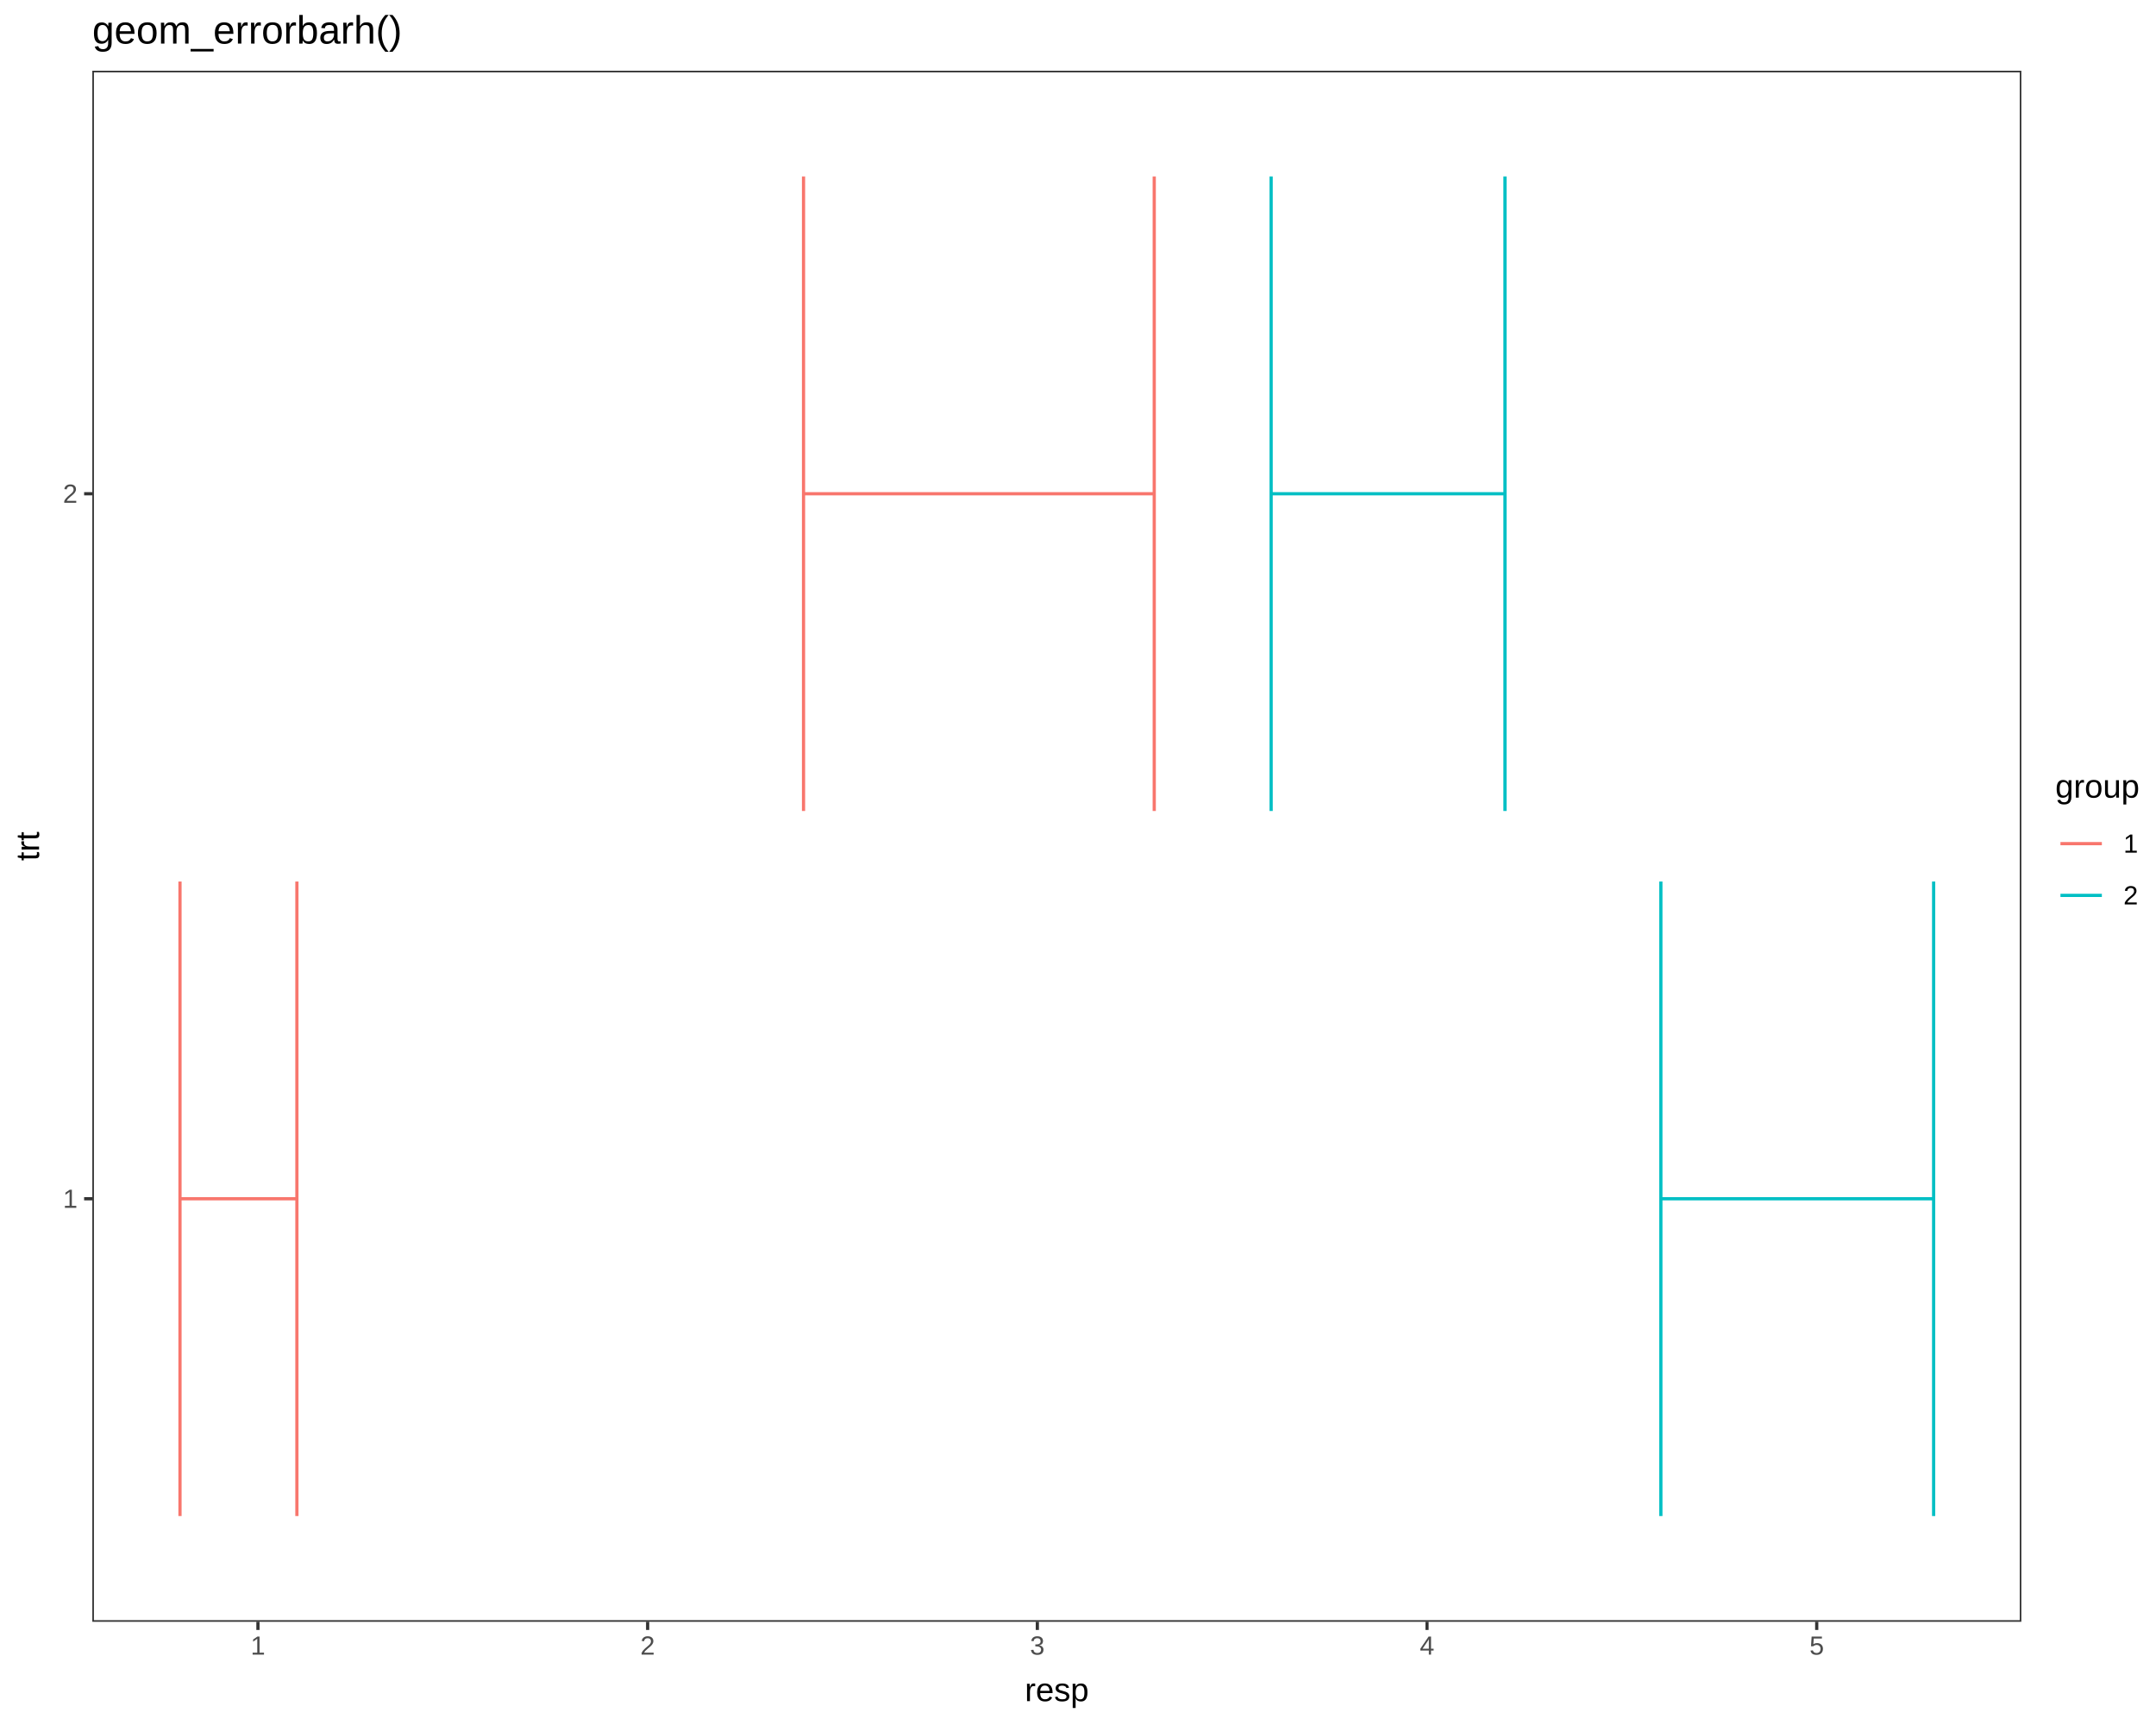
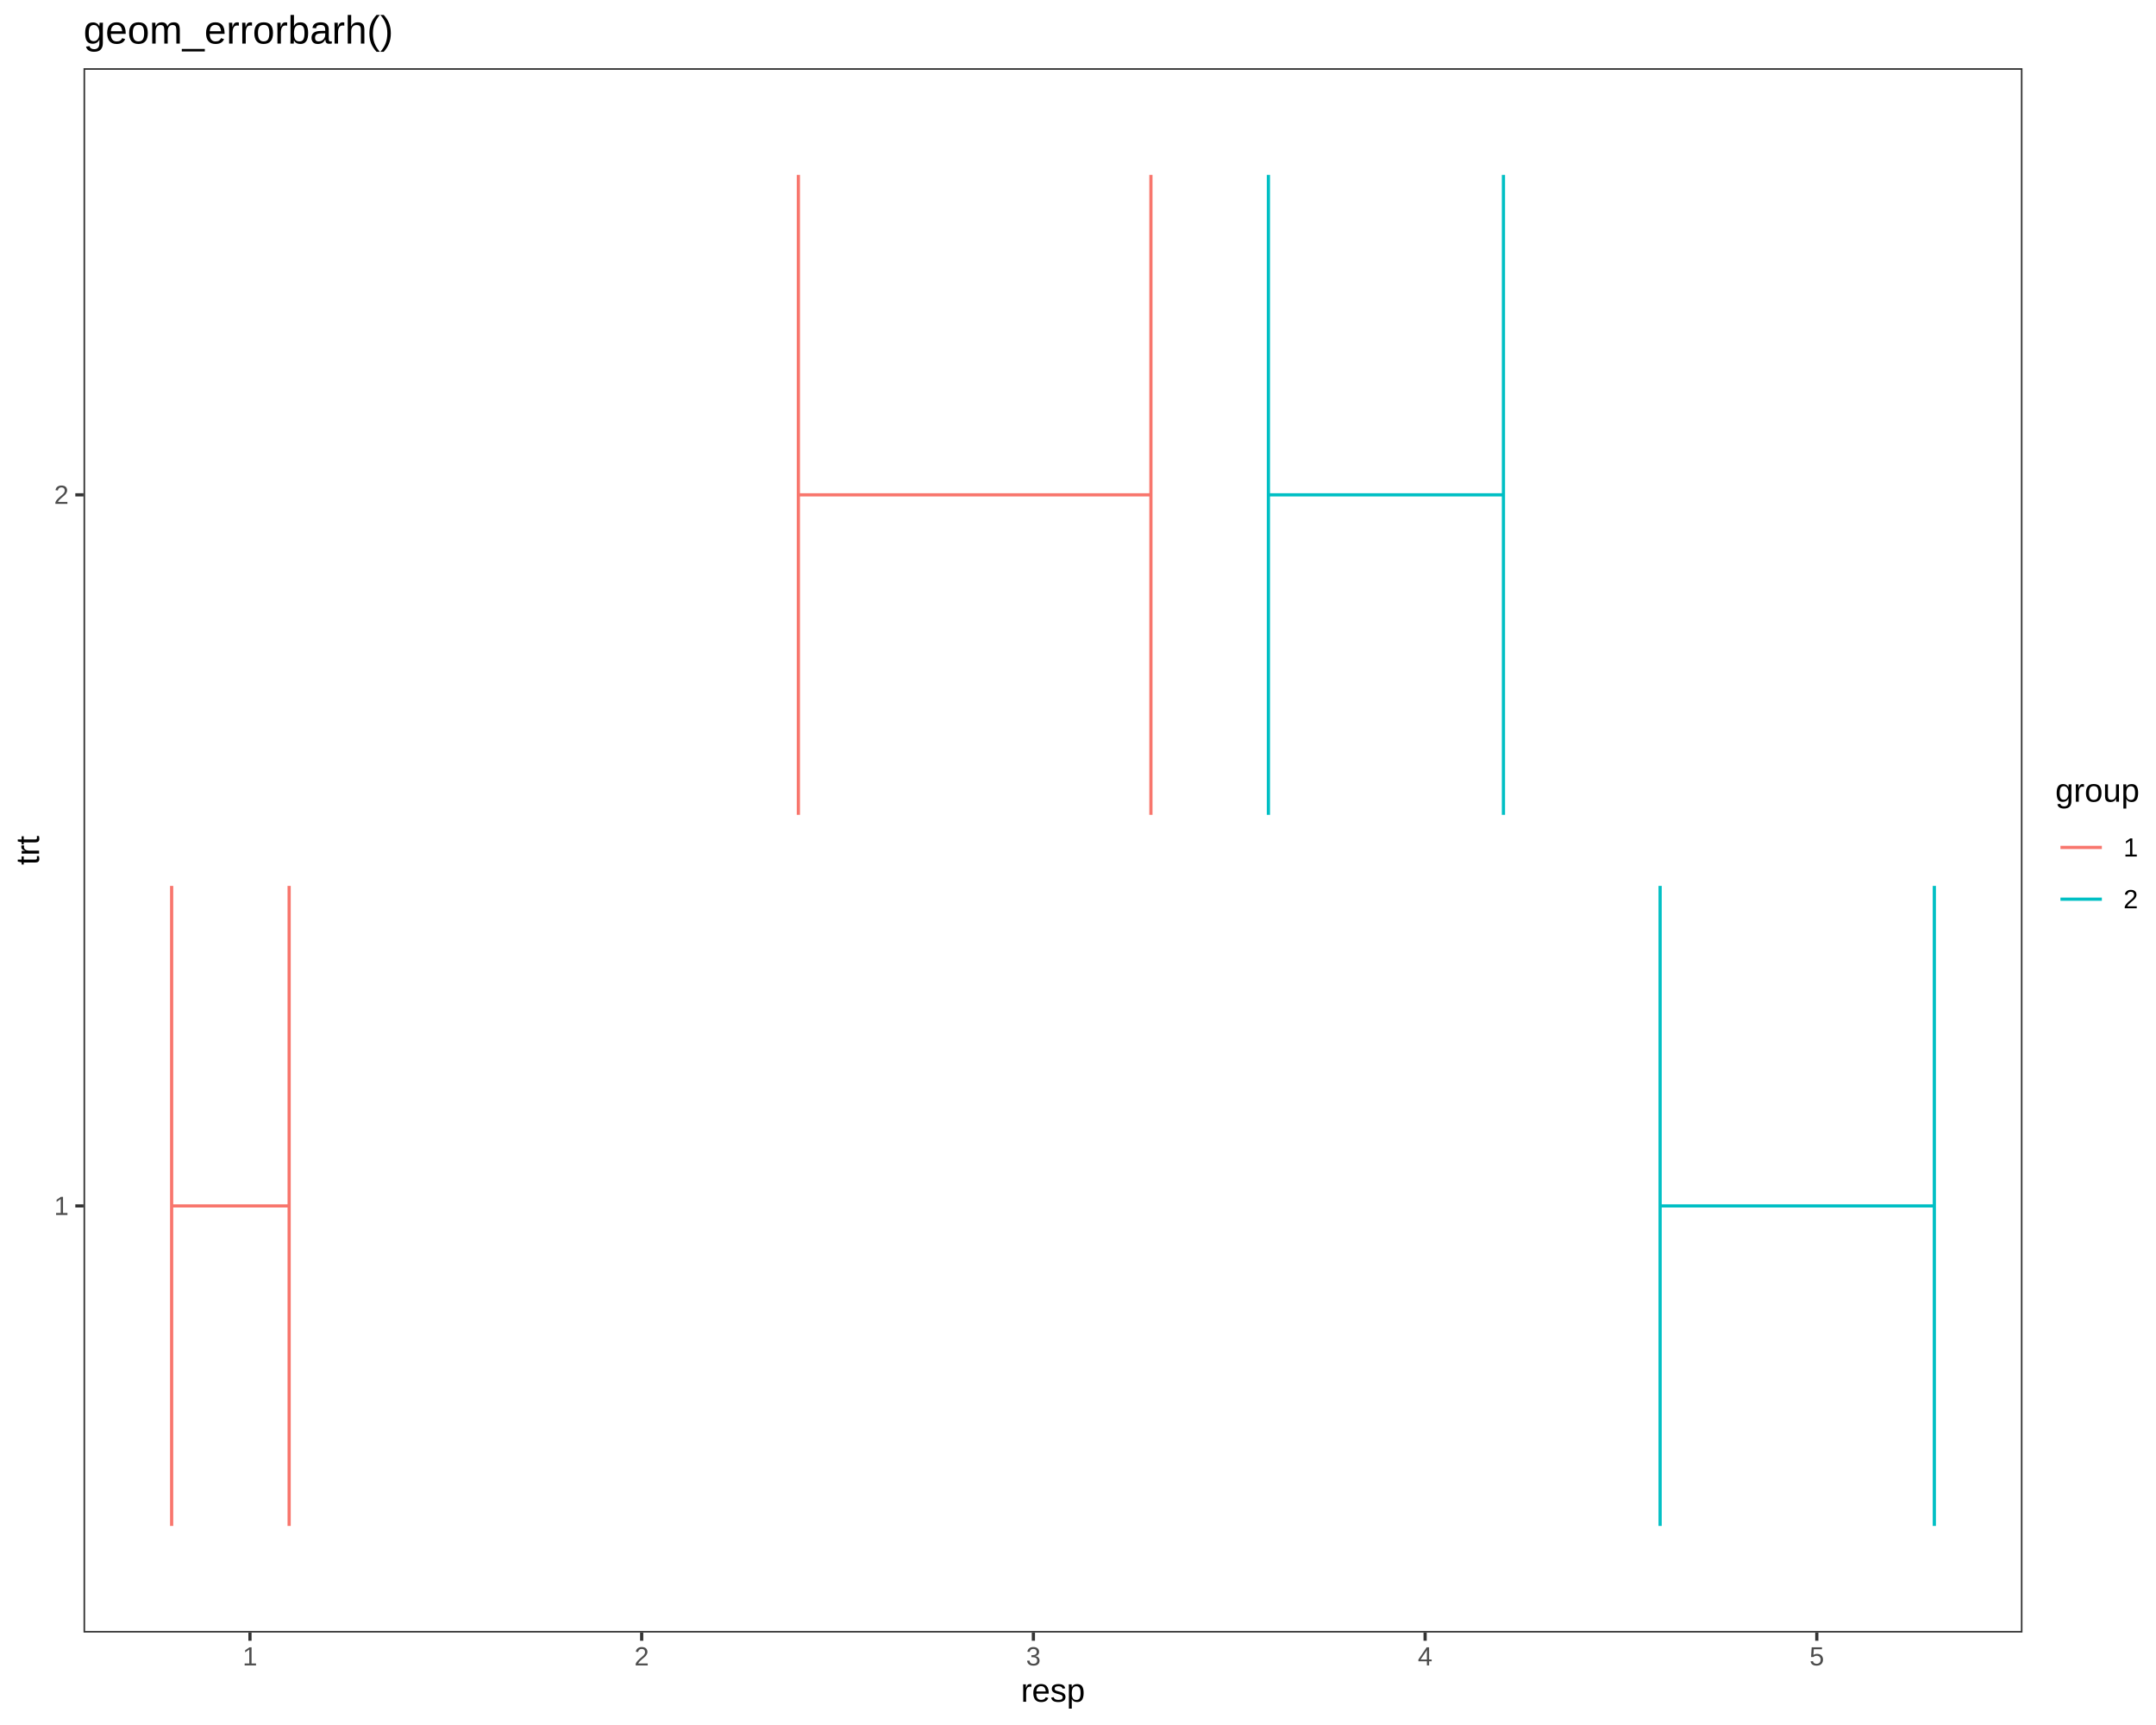
<svg xmlns="http://www.w3.org/2000/svg" viewBox="0 0 720.00 576.00">
  <defs>
    <style type="text/css">
    line, polyline, polygon, path, rect, circle {
      fill: none;
      stroke: #000000;
      stroke-linecap: round;
      stroke-linejoin: round;
      stroke-miterlimit: 10.00;
    }
  </style>
  </defs>
  <rect width="100%" height="100%" style="stroke: none; fill: #FFFFFF;" />
  <rect x="0.00" y="0.00" width="720.00" height="576.00" style="stroke-width: 1.07; stroke: #FFFFFF; fill: #FFFFFF;" />
  <defs>
-     <clipPath id="cpMzAuODN8Njc1LjAzfDU0MS41M3wyMy42Mg==">
-       <rect x="30.83" y="23.62" width="644.20" height="517.91" />
+     <clipPath id="cpMjcuODl8Njc1LjQxfDU0NS4xM3wyMi43Nw==">
+       <rect x="27.89" y="22.77" width="647.52" height="522.36" />
    </clipPath>
  </defs>
-   <rect x="30.83" y="23.62" width="644.20" height="517.91" style="stroke-width: 1.07; stroke: none; fill: #FFFFFF;" clip-path="url(#cpMzAuODN8Njc1LjAzfDU0MS41M3wyMy42Mg==)" />
-   <polyline points="99.15,506.22 99.15,294.35 " style="stroke-width: 1.07; stroke: #F8766D; stroke-linecap: butt;" clip-path="url(#cpMzAuODN8Njc1LjAzfDU0MS41M3wyMy42Mg==)" />
-   <polyline points="99.15,400.28 60.11,400.28 " style="stroke-width: 1.07; stroke: #F8766D; stroke-linecap: butt;" clip-path="url(#cpMzAuODN8Njc1LjAzfDU0MS41M3wyMy42Mg==)" />
-   <polyline points="60.11,506.22 60.11,294.35 " style="stroke-width: 1.07; stroke: #F8766D; stroke-linecap: butt;" clip-path="url(#cpMzAuODN8Njc1LjAzfDU0MS41M3wyMy42Mg==)" />
-   <polyline points="645.74,506.22 645.74,294.35 " style="stroke-width: 1.07; stroke: #00BFC4; stroke-linecap: butt;" clip-path="url(#cpMzAuODN8Njc1LjAzfDU0MS41M3wyMy42Mg==)" />
-   <polyline points="645.74,400.28 554.65,400.28 " style="stroke-width: 1.07; stroke: #00BFC4; stroke-linecap: butt;" clip-path="url(#cpMzAuODN8Njc1LjAzfDU0MS41M3wyMy42Mg==)" />
-   <polyline points="554.65,506.22 554.65,294.35 " style="stroke-width: 1.07; stroke: #00BFC4; stroke-linecap: butt;" clip-path="url(#cpMzAuODN8Njc1LjAzfDU0MS41M3wyMy42Mg==)" />
-   <polyline points="385.46,270.80 385.46,58.93 " style="stroke-width: 1.07; stroke: #F8766D; stroke-linecap: butt;" clip-path="url(#cpMzAuODN8Njc1LjAzfDU0MS41M3wyMy42Mg==)" />
-   <polyline points="385.46,164.87 268.34,164.87 " style="stroke-width: 1.07; stroke: #F8766D; stroke-linecap: butt;" clip-path="url(#cpMzAuODN8Njc1LjAzfDU0MS41M3wyMy42Mg==)" />
-   <polyline points="268.34,270.80 268.34,58.93 " style="stroke-width: 1.07; stroke: #F8766D; stroke-linecap: butt;" clip-path="url(#cpMzAuODN8Njc1LjAzfDU0MS41M3wyMy42Mg==)" />
-   <polyline points="502.59,270.80 502.59,58.93 " style="stroke-width: 1.07; stroke: #00BFC4; stroke-linecap: butt;" clip-path="url(#cpMzAuODN8Njc1LjAzfDU0MS41M3wyMy42Mg==)" />
-   <polyline points="502.59,164.87 424.50,164.87 " style="stroke-width: 1.07; stroke: #00BFC4; stroke-linecap: butt;" clip-path="url(#cpMzAuODN8Njc1LjAzfDU0MS41M3wyMy42Mg==)" />
-   <polyline points="424.50,270.80 424.50,58.93 " style="stroke-width: 1.07; stroke: #00BFC4; stroke-linecap: butt;" clip-path="url(#cpMzAuODN8Njc1LjAzfDU0MS41M3wyMy42Mg==)" />
-   <rect x="30.83" y="23.62" width="644.20" height="517.91" style="stroke-width: 1.07; stroke: #333333;" clip-path="url(#cpMzAuODN8Njc1LjAzfDU0MS41M3wyMy42Mg==)" />
+   <rect x="27.89" y="22.77" width="647.52" height="522.36" style="stroke-width: 1.07; stroke: none; fill: #FFFFFF;" clip-path="url(#cpMjcuODl8Njc1LjQxfDU0NS4xM3wyMi43Nw==)" />
+   <polyline points="96.56,509.52 96.56,295.82 " style="stroke-width: 1.07; stroke: #F8766D; stroke-linecap: butt;" clip-path="url(#cpMjcuODl8Njc1LjQxfDU0NS4xM3wyMi43Nw==)" />
+   <polyline points="96.56,402.67 57.32,402.67 " style="stroke-width: 1.07; stroke: #F8766D; stroke-linecap: butt;" clip-path="url(#cpMjcuODl8Njc1LjQxfDU0NS4xM3wyMi43Nw==)" />
+   <polyline points="57.32,509.52 57.32,295.82 " style="stroke-width: 1.07; stroke: #F8766D; stroke-linecap: butt;" clip-path="url(#cpMjcuODl8Njc1LjQxfDU0NS4xM3wyMi43Nw==)" />
+   <polyline points="645.97,509.52 645.97,295.82 " style="stroke-width: 1.07; stroke: #00BFC4; stroke-linecap: butt;" clip-path="url(#cpMjcuODl8Njc1LjQxfDU0NS4xM3wyMi43Nw==)" />
+   <polyline points="645.97,402.67 554.40,402.67 " style="stroke-width: 1.07; stroke: #00BFC4; stroke-linecap: butt;" clip-path="url(#cpMjcuODl8Njc1LjQxfDU0NS4xM3wyMi43Nw==)" />
+   <polyline points="554.40,509.52 554.40,295.82 " style="stroke-width: 1.07; stroke: #00BFC4; stroke-linecap: butt;" clip-path="url(#cpMjcuODl8Njc1LjQxfDU0NS4xM3wyMi43Nw==)" />
+   <polyline points="384.35,272.08 384.35,58.39 " style="stroke-width: 1.07; stroke: #F8766D; stroke-linecap: butt;" clip-path="url(#cpMjcuODl8Njc1LjQxfDU0NS4xM3wyMi43Nw==)" />
+   <polyline points="384.35,165.23 266.62,165.23 " style="stroke-width: 1.07; stroke: #F8766D; stroke-linecap: butt;" clip-path="url(#cpMjcuODl8Njc1LjQxfDU0NS4xM3wyMi43Nw==)" />
+   <polyline points="266.62,272.08 266.62,58.39 " style="stroke-width: 1.07; stroke: #F8766D; stroke-linecap: butt;" clip-path="url(#cpMjcuODl8Njc1LjQxfDU0NS4xM3wyMi43Nw==)" />
+   <polyline points="502.08,272.08 502.08,58.39 " style="stroke-width: 1.07; stroke: #00BFC4; stroke-linecap: butt;" clip-path="url(#cpMjcuODl8Njc1LjQxfDU0NS4xM3wyMi43Nw==)" />
+   <polyline points="502.08,165.23 423.59,165.23 " style="stroke-width: 1.07; stroke: #00BFC4; stroke-linecap: butt;" clip-path="url(#cpMjcuODl8Njc1LjQxfDU0NS4xM3wyMi43Nw==)" />
+   <polyline points="423.59,272.08 423.59,58.39 " style="stroke-width: 1.07; stroke: #00BFC4; stroke-linecap: butt;" clip-path="url(#cpMjcuODl8Njc1LjQxfDU0NS4xM3wyMi43Nw==)" />
+   <rect x="27.89" y="22.77" width="647.52" height="522.36" style="stroke-width: 1.07; stroke: #333333;" clip-path="url(#cpMjcuODl8Njc1LjQxfDU0NS4xM3wyMi43Nw==)" />
  <defs>
    <clipPath id="cpMC4wMHw3MjAuMDB8NTc2LjAwfDAuMDA=">
      <rect x="0.00" y="0.00" width="720.00" height="576.00" />
    </clipPath>
  </defs>
  <g clip-path="url(#cpMC4wMHw3MjAuMDB8NTc2LjAwfDAuMDA=)">
-     <text x="21.01" y="403.31" style="font-size: 8.80px; fill: #4D4D4D; font-family: Liberation Sans;" textLength="4.89px" lengthAdjust="spacingAndGlyphs">1</text>
+     <text x="18.06" y="405.69" style="font-size: 8.80px; fill: #4D4D4D; font-family: Liberation Sans;" textLength="4.89px" lengthAdjust="spacingAndGlyphs">1</text>
  </g>
  <g clip-path="url(#cpMC4wMHw3MjAuMDB8NTc2LjAwfDAuMDA=)">
-     <text x="21.01" y="167.89" style="font-size: 8.80px; fill: #4D4D4D; font-family: Liberation Sans;" textLength="4.89px" lengthAdjust="spacingAndGlyphs">2</text>
+     <text x="18.06" y="168.26" style="font-size: 8.80px; fill: #4D4D4D; font-family: Liberation Sans;" textLength="4.89px" lengthAdjust="spacingAndGlyphs">2</text>
  </g>
-   <polyline points="28.09,400.28 30.83,400.28 " style="stroke-width: 1.07; stroke: #333333; stroke-linecap: butt;" clip-path="url(#cpMC4wMHw3MjAuMDB8NTc2LjAwfDAuMDA=)" />
-   <polyline points="28.09,164.87 30.83,164.87 " style="stroke-width: 1.07; stroke: #333333; stroke-linecap: butt;" clip-path="url(#cpMC4wMHw3MjAuMDB8NTc2LjAwfDAuMDA=)" />
-   <polyline points="86.14,544.27 86.14,541.53 " style="stroke-width: 1.07; stroke: #333333; stroke-linecap: butt;" clip-path="url(#cpMC4wMHw3MjAuMDB8NTc2LjAwfDAuMDA=)" />
-   <polyline points="216.28,544.27 216.28,541.53 " style="stroke-width: 1.07; stroke: #333333; stroke-linecap: butt;" clip-path="url(#cpMC4wMHw3MjAuMDB8NTc2LjAwfDAuMDA=)" />
-   <polyline points="346.42,544.27 346.42,541.53 " style="stroke-width: 1.07; stroke: #333333; stroke-linecap: butt;" clip-path="url(#cpMC4wMHw3MjAuMDB8NTc2LjAwfDAuMDA=)" />
-   <polyline points="476.56,544.27 476.56,541.53 " style="stroke-width: 1.07; stroke: #333333; stroke-linecap: butt;" clip-path="url(#cpMC4wMHw3MjAuMDB8NTc2LjAwfDAuMDA=)" />
-   <polyline points="606.70,544.27 606.70,541.53 " style="stroke-width: 1.07; stroke: #333333; stroke-linecap: butt;" clip-path="url(#cpMC4wMHw3MjAuMDB8NTc2LjAwfDAuMDA=)" />
+   <polyline points="25.15,402.67 27.89,402.67 " style="stroke-width: 1.07; stroke: #333333; stroke-linecap: butt;" clip-path="url(#cpMC4wMHw3MjAuMDB8NTc2LjAwfDAuMDA=)" />
+   <polyline points="25.15,165.23 27.89,165.23 " style="stroke-width: 1.07; stroke: #333333; stroke-linecap: butt;" clip-path="url(#cpMC4wMHw3MjAuMDB8NTc2LjAwfDAuMDA=)" />
+   <polyline points="83.48,547.87 83.48,545.13 " style="stroke-width: 1.07; stroke: #333333; stroke-linecap: butt;" clip-path="url(#cpMC4wMHw3MjAuMDB8NTc2LjAwfDAuMDA=)" />
+   <polyline points="214.29,547.87 214.29,545.13 " style="stroke-width: 1.07; stroke: #333333; stroke-linecap: butt;" clip-path="url(#cpMC4wMHw3MjAuMDB8NTc2LjAwfDAuMDA=)" />
+   <polyline points="345.10,547.87 345.10,545.13 " style="stroke-width: 1.07; stroke: #333333; stroke-linecap: butt;" clip-path="url(#cpMC4wMHw3MjAuMDB8NTc2LjAwfDAuMDA=)" />
+   <polyline points="475.92,547.87 475.92,545.13 " style="stroke-width: 1.07; stroke: #333333; stroke-linecap: butt;" clip-path="url(#cpMC4wMHw3MjAuMDB8NTc2LjAwfDAuMDA=)" />
+   <polyline points="606.73,547.87 606.73,545.13 " style="stroke-width: 1.07; stroke: #333333; stroke-linecap: butt;" clip-path="url(#cpMC4wMHw3MjAuMDB8NTc2LjAwfDAuMDA=)" />
  <g clip-path="url(#cpMC4wMHw3MjAuMDB8NTc2LjAwfDAuMDA=)">
-     <text x="83.69" y="552.51" style="font-size: 8.80px; fill: #4D4D4D; font-family: Liberation Sans;" textLength="4.89px" lengthAdjust="spacingAndGlyphs">1</text>
+     <text x="81.03" y="556.11" style="font-size: 8.80px; fill: #4D4D4D; font-family: Liberation Sans;" textLength="4.89px" lengthAdjust="spacingAndGlyphs">1</text>
  </g>
  <g clip-path="url(#cpMC4wMHw3MjAuMDB8NTc2LjAwfDAuMDA=)">
-     <text x="213.83" y="552.51" style="font-size: 8.80px; fill: #4D4D4D; font-family: Liberation Sans;" textLength="4.89px" lengthAdjust="spacingAndGlyphs">2</text>
+     <text x="211.85" y="556.11" style="font-size: 8.80px; fill: #4D4D4D; font-family: Liberation Sans;" textLength="4.89px" lengthAdjust="spacingAndGlyphs">2</text>
  </g>
  <g clip-path="url(#cpMC4wMHw3MjAuMDB8NTc2LjAwfDAuMDA=)">
-     <text x="343.97" y="552.51" style="font-size: 8.80px; fill: #4D4D4D; font-family: Liberation Sans;" textLength="4.89px" lengthAdjust="spacingAndGlyphs">3</text>
+     <text x="342.66" y="556.11" style="font-size: 8.80px; fill: #4D4D4D; font-family: Liberation Sans;" textLength="4.89px" lengthAdjust="spacingAndGlyphs">3</text>
  </g>
  <g clip-path="url(#cpMC4wMHw3MjAuMDB8NTc2LjAwfDAuMDA=)">
-     <text x="474.12" y="552.51" style="font-size: 8.80px; fill: #4D4D4D; font-family: Liberation Sans;" textLength="4.89px" lengthAdjust="spacingAndGlyphs">4</text>
+     <text x="473.47" y="556.11" style="font-size: 8.80px; fill: #4D4D4D; font-family: Liberation Sans;" textLength="4.89px" lengthAdjust="spacingAndGlyphs">4</text>
  </g>
  <g clip-path="url(#cpMC4wMHw3MjAuMDB8NTc2LjAwfDAuMDA=)">
-     <text x="604.26" y="552.51" style="font-size: 8.80px; fill: #4D4D4D; font-family: Liberation Sans;" textLength="4.89px" lengthAdjust="spacingAndGlyphs">5</text>
+     <text x="604.28" y="556.11" style="font-size: 8.80px; fill: #4D4D4D; font-family: Liberation Sans;" textLength="4.89px" lengthAdjust="spacingAndGlyphs">5</text>
  </g>
  <g clip-path="url(#cpMC4wMHw3MjAuMDB8NTc2LjAwfDAuMDA=)">
-     <text x="342.22" y="568.04" style="font-size: 11.00px; font-family: Liberation Sans;" textLength="21.41px" lengthAdjust="spacingAndGlyphs">resp</text>
+     <text x="340.94" y="568.24" style="font-size: 11.00px; font-family: Liberation Sans;" textLength="21.41px" lengthAdjust="spacingAndGlyphs">resp</text>
  </g>
  <g clip-path="url(#cpMC4wMHw3MjAuMDB8NTc2LjAwfDAuMDA=)">
-     <text transform="translate(13.04,287.47) rotate(-90)" style="font-size: 11.00px; font-family: Liberation Sans;" textLength="9.78px" lengthAdjust="spacingAndGlyphs">trt</text>
+     <text transform="translate(13.04,288.84) rotate(-90)" style="font-size: 11.00px; font-family: Liberation Sans;" textLength="9.78px" lengthAdjust="spacingAndGlyphs">trt</text>
  </g>
-   <rect x="686.36" y="257.53" width="28.16" height="50.09" style="stroke-width: 1.07; stroke: none; fill: #FFFFFF;" clip-path="url(#cpMC4wMHw3MjAuMDB8NTc2LjAwfDAuMDA=)" />
+   <rect x="686.36" y="259.01" width="28.16" height="49.88" style="stroke-width: 1.07; stroke: none; fill: #FFFFFF;" clip-path="url(#cpMC4wMHw3MjAuMDB8NTc2LjAwfDAuMDA=)" />
  <g clip-path="url(#cpMC4wMHw3MjAuMDB8NTc2LjAwfDAuMDA=)">
-     <text x="686.36" y="266.34" style="font-size: 11.00px; font-family: Liberation Sans;" textLength="28.16px" lengthAdjust="spacingAndGlyphs">group</text>
+     <text x="686.36" y="267.71" style="font-size: 11.00px; font-family: Liberation Sans;" textLength="28.16px" lengthAdjust="spacingAndGlyphs">group</text>
  </g>
-   <rect x="686.36" y="273.06" width="17.28" height="17.28" style="stroke-width: 1.07; stroke: none; fill: #FFFFFF;" clip-path="url(#cpMC4wMHw3MjAuMDB8NTc2LjAwfDAuMDA=)" />
-   <line x1="688.09" y1="281.70" x2="701.92" y2="281.70" style="stroke-width: 1.07; stroke: #F8766D; stroke-linecap: butt;" clip-path="url(#cpMC4wMHw3MjAuMDB8NTc2LjAwfDAuMDA=)" />
-   <rect x="686.36" y="290.34" width="17.28" height="17.28" style="stroke-width: 1.07; stroke: none; fill: #FFFFFF;" clip-path="url(#cpMC4wMHw3MjAuMDB8NTc2LjAwfDAuMDA=)" />
-   <line x1="688.09" y1="298.98" x2="701.92" y2="298.98" style="stroke-width: 1.07; stroke: #00BFC4; stroke-linecap: butt;" clip-path="url(#cpMC4wMHw3MjAuMDB8NTc2LjAwfDAuMDA=)" />
+   <rect x="686.36" y="274.33" width="17.28" height="17.28" style="stroke-width: 1.07; stroke: none; fill: #FFFFFF;" clip-path="url(#cpMC4wMHw3MjAuMDB8NTc2LjAwfDAuMDA=)" />
+   <line x1="688.09" y1="282.97" x2="701.92" y2="282.97" style="stroke-width: 1.07; stroke: #F8766D; stroke-linecap: butt;" clip-path="url(#cpMC4wMHw3MjAuMDB8NTc2LjAwfDAuMDA=)" />
+   <rect x="686.36" y="291.61" width="17.28" height="17.28" style="stroke-width: 1.07; stroke: none; fill: #FFFFFF;" clip-path="url(#cpMC4wMHw3MjAuMDB8NTc2LjAwfDAuMDA=)" />
+   <line x1="688.09" y1="300.25" x2="701.92" y2="300.25" style="stroke-width: 1.07; stroke: #00BFC4; stroke-linecap: butt;" clip-path="url(#cpMC4wMHw3MjAuMDB8NTc2LjAwfDAuMDA=)" />
  <g clip-path="url(#cpMC4wMHw3MjAuMDB8NTc2LjAwfDAuMDA=)">
-     <text x="709.12" y="284.72" style="font-size: 8.80px; font-family: Liberation Sans;" textLength="4.89px" lengthAdjust="spacingAndGlyphs">1</text>
+     <text x="709.12" y="286.00" style="font-size: 8.80px; font-family: Liberation Sans;" textLength="4.89px" lengthAdjust="spacingAndGlyphs">1</text>
  </g>
  <g clip-path="url(#cpMC4wMHw3MjAuMDB8NTc2LjAwfDAuMDA=)">
-     <text x="709.12" y="302.00" style="font-size: 8.80px; font-family: Liberation Sans;" textLength="4.89px" lengthAdjust="spacingAndGlyphs">2</text>
+     <text x="709.12" y="303.28" style="font-size: 8.80px; font-family: Liberation Sans;" textLength="4.89px" lengthAdjust="spacingAndGlyphs">2</text>
  </g>
  <g clip-path="url(#cpMC4wMHw3MjAuMDB8NTc2LjAwfDAuMDA=)">
-     <text x="30.83" y="14.56" style="font-size: 13.20px; font-family: Liberation Sans;" textLength="103.28px" lengthAdjust="spacingAndGlyphs">geom_errorbarh()</text>
+     <text x="27.89" y="14.56" style="font-size: 13.20px; font-family: Liberation Sans;" textLength="103.28px" lengthAdjust="spacingAndGlyphs">geom_errorbarh()</text>
  </g>
</svg>
